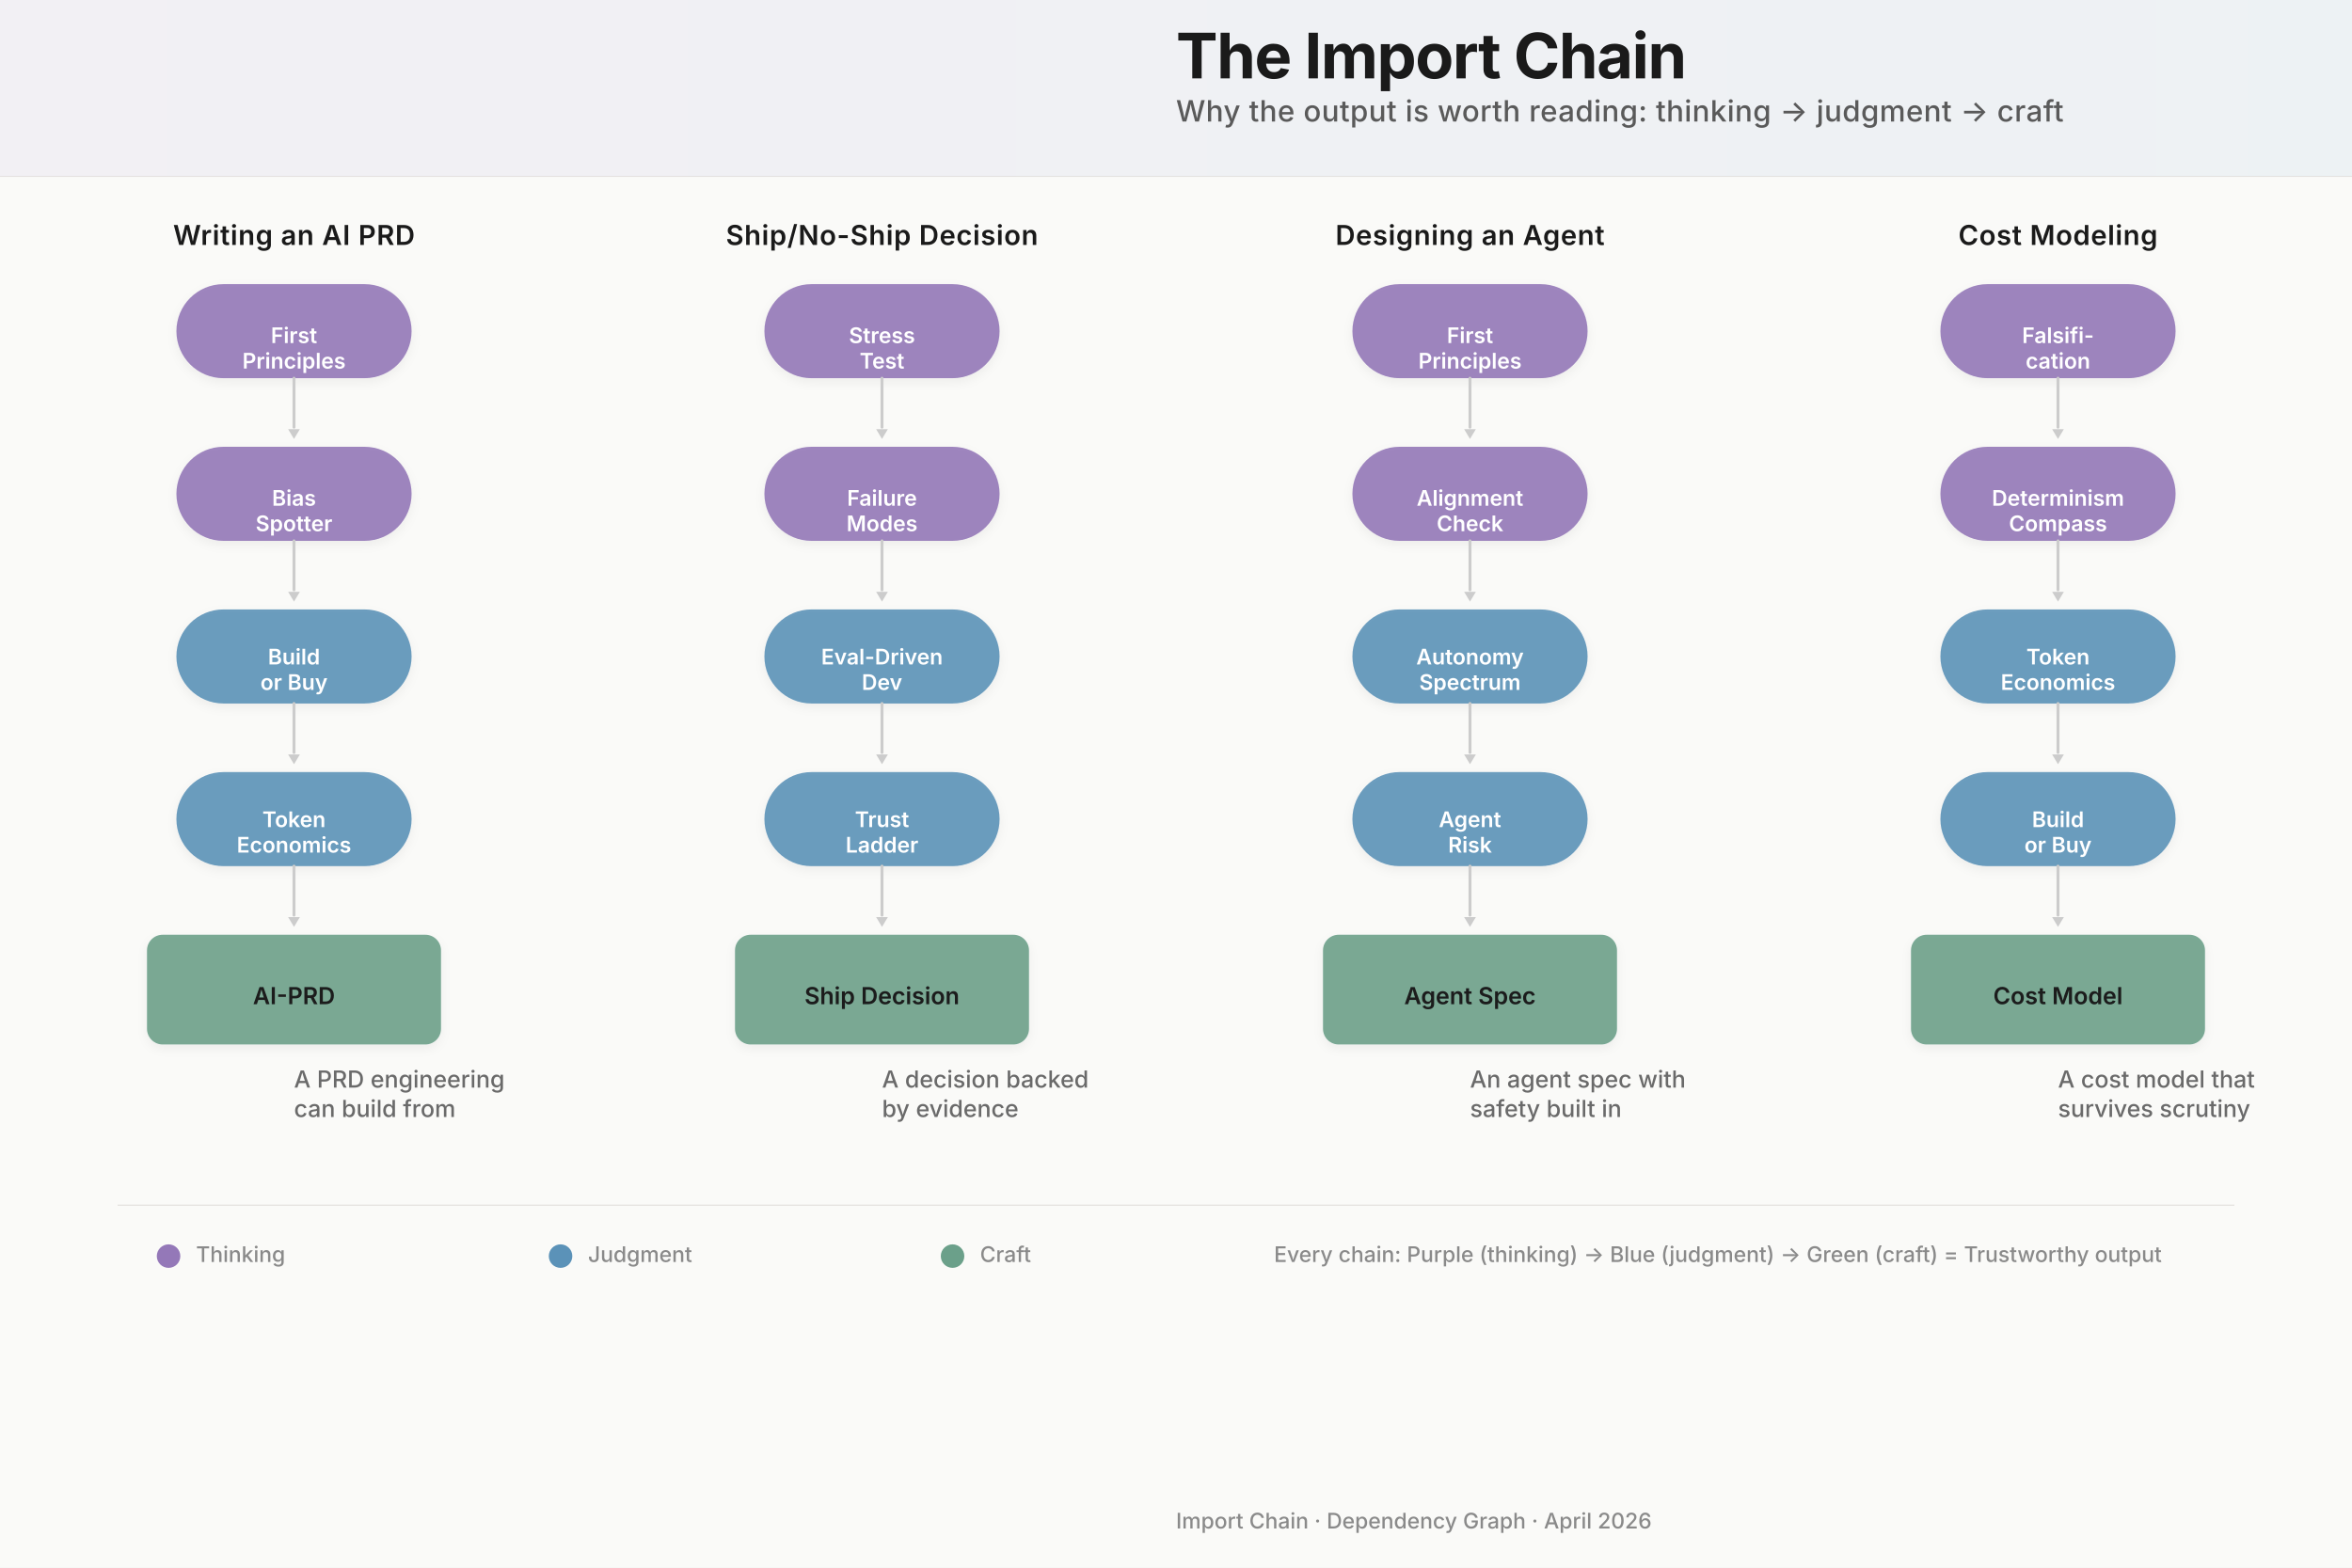
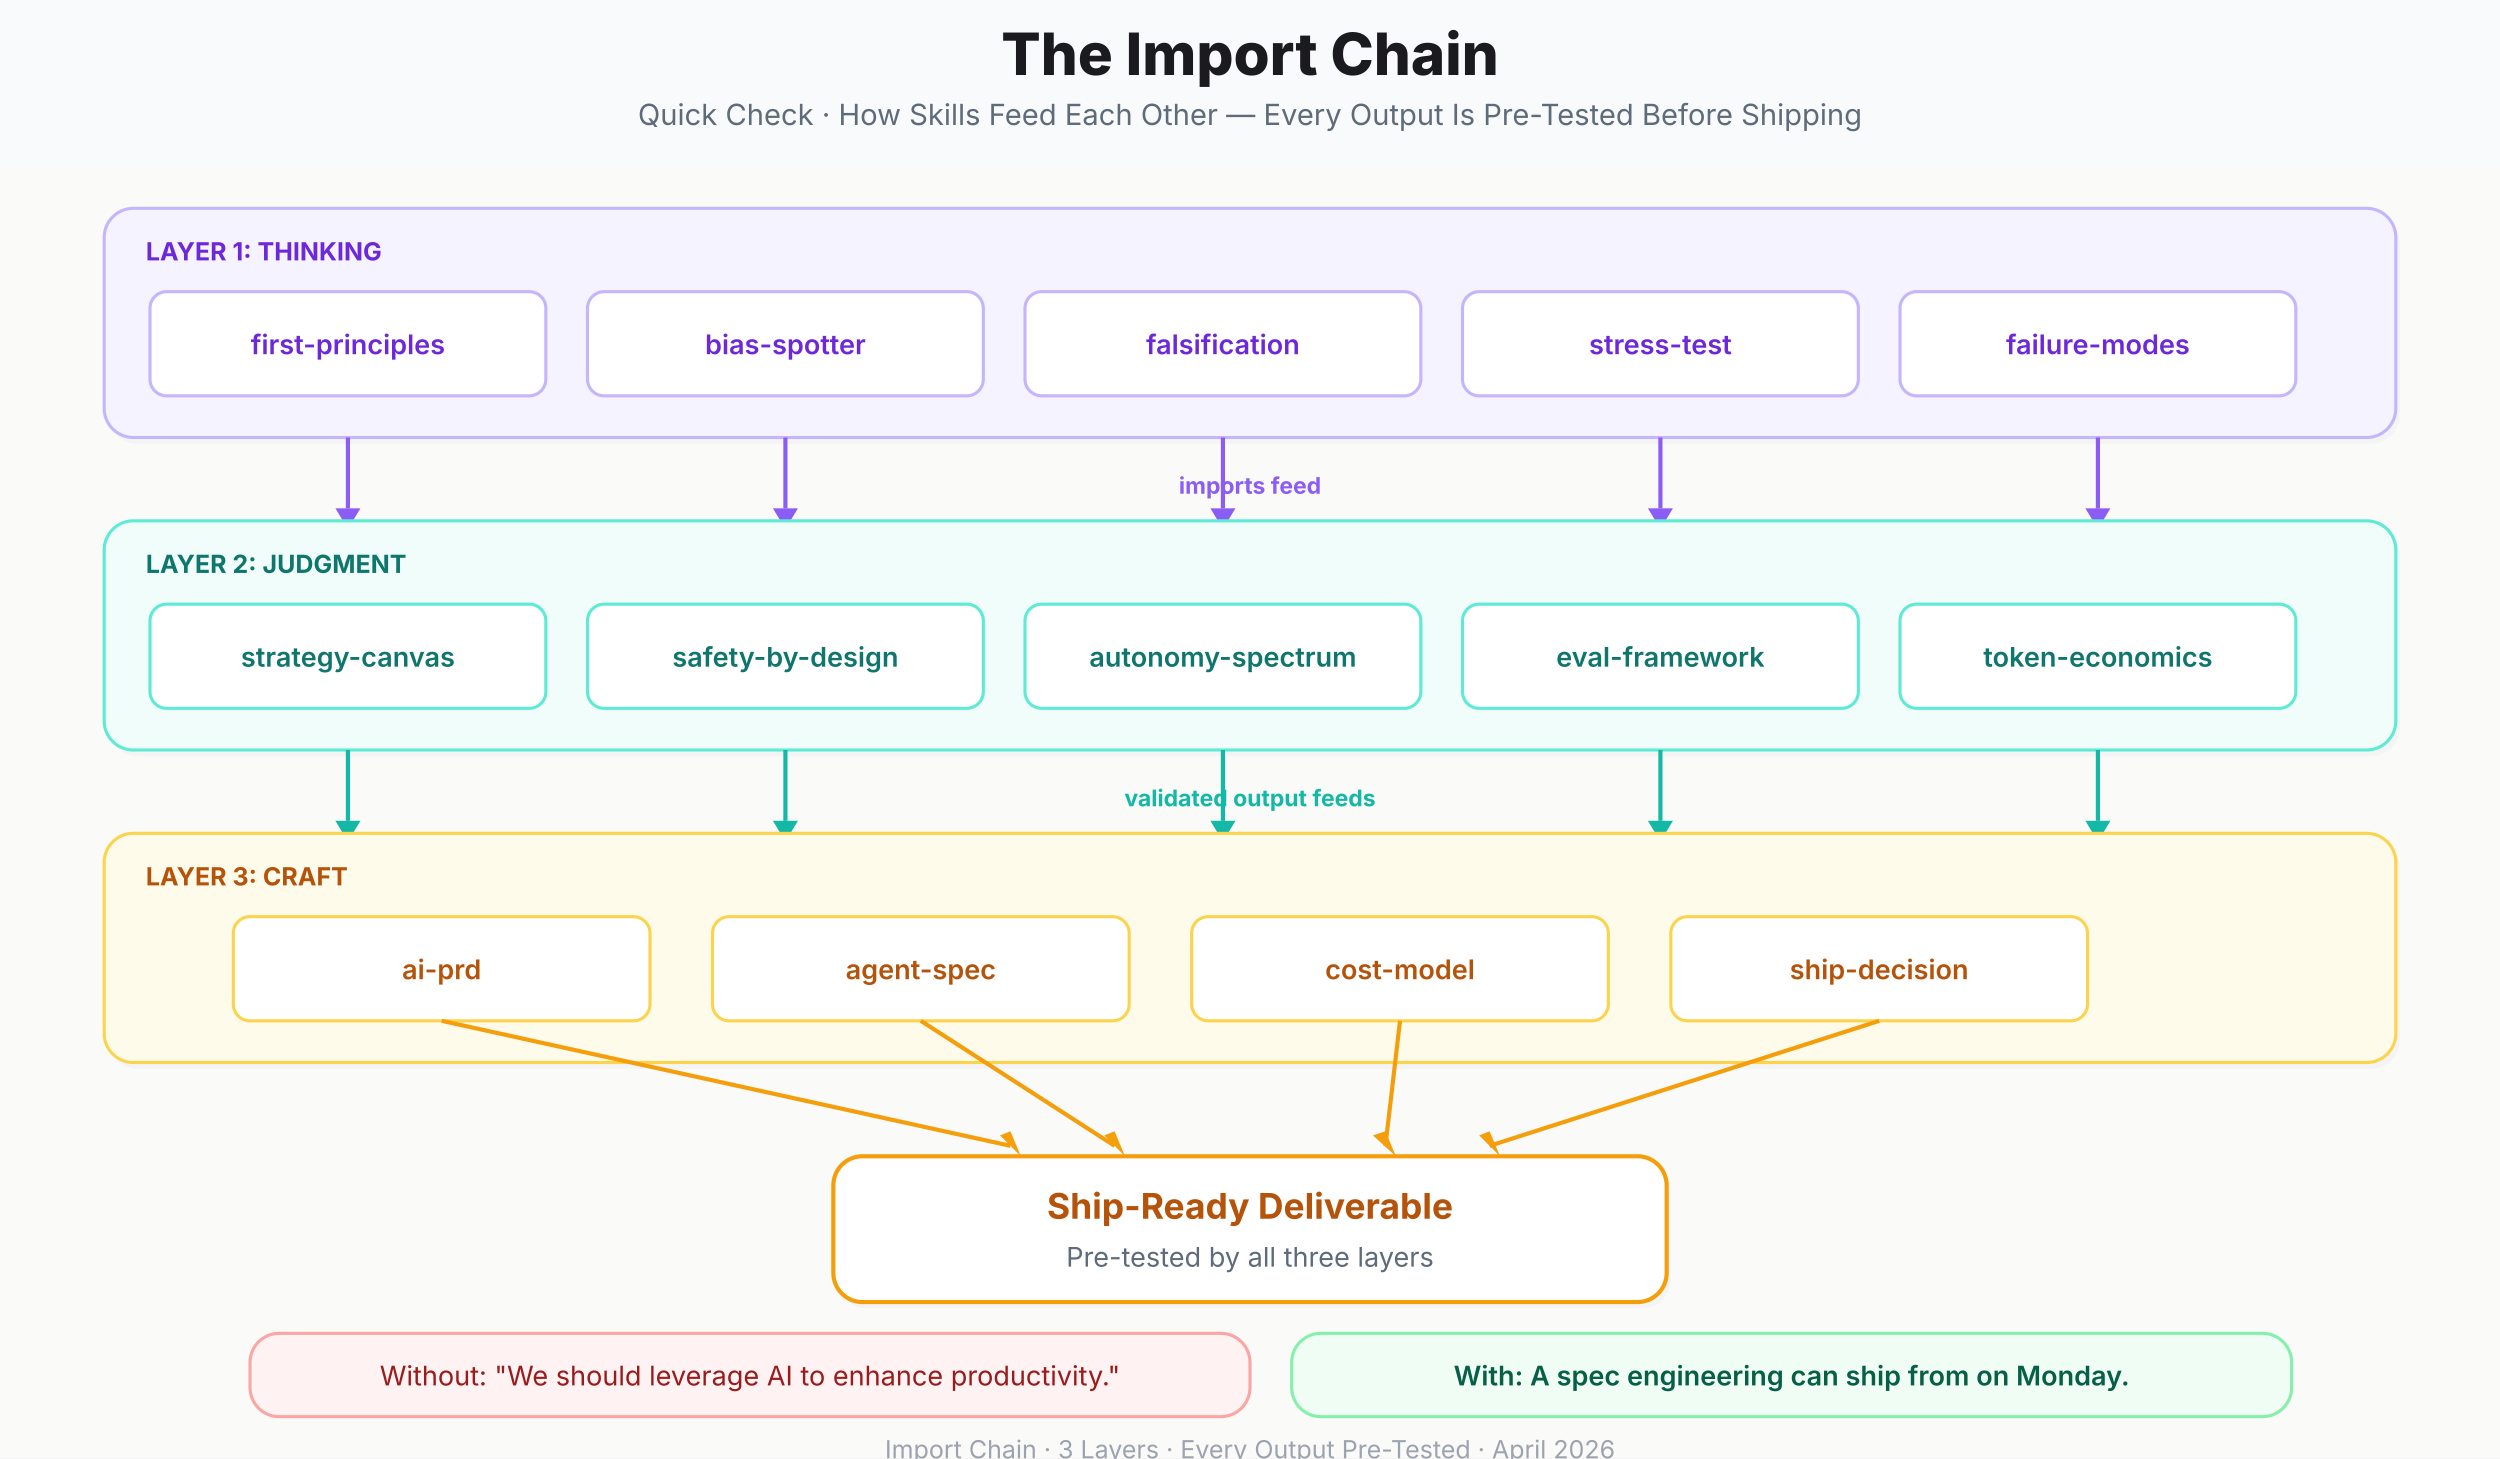
- <svg xmlns="http://www.w3.org/2000/svg" viewBox="0 0 1200 800">
-   <defs>
-     <filter id="softShadow" x="-50%" y="-50%" width="200%" height="200%">
-       <feDropShadow dx="0" dy="2" stdDeviation="2.5" flood-opacity="0.06" />
-     </filter>
-     <linearGradient id="titleGrad" x1="0%" y1="0%" x2="100%" y2="0%">
-       <stop offset="0%" style="stop-color:#9478B8;stop-opacity:0.08" />
-       <stop offset="100%" style="stop-color:#5B92B8;stop-opacity:0.08" />
-     </linearGradient>
-   </defs>
-   <rect width="1200" height="800" fill="#FAFAF8" />
-   <rect width="1200" height="90" fill="url(#titleGrad)" />
-   <line x1="0" y1="90" x2="1200" y2="90" stroke="#D4D0CC" stroke-width="0.5" opacity="0.5" />
-   <text x="600" y="40" font-family="Inter, Segoe UI, sans-serif" font-size="32" font-weight="700" fill="#1A1A1A" letter-spacing="-0.6px">The Import Chain</text>
-   <text x="600" y="62" font-family="Inter, Segoe UI, sans-serif" font-size="15" font-weight="500" fill="#5A5A5A" letter-spacing="0.2px">Why the output is worth reading: thinking → judgment → craft</text>
-   <g id="columns">
-     <g id="col1">
-       <text x="150" y="125" font-family="Inter, Segoe UI, sans-serif" font-size="14" font-weight="600" fill="#1A1A1A" text-anchor="middle" letter-spacing="0.3px">Writing an AI PRD</text>
-       <g filter="url(#softShadow)">
-         <rect x="90" y="145" width="120" height="48" rx="24" fill="#9478B8" opacity="0.9" />
-         <text x="150" y="171" font-family="Inter, Segoe UI, sans-serif" font-size="11" font-weight="600" fill="#FFFFFF" text-anchor="middle" dominant-baseline="middle">First</text>
-         <text x="150" y="184" font-family="Inter, Segoe UI, sans-serif" font-size="11" font-weight="600" fill="#FFFFFF" text-anchor="middle" dominant-baseline="middle">Principles</text>
-       </g>
-       <path d="M 150 193 L 150 218" stroke="#CCCCCC" stroke-width="1.5" fill="none" stroke-linecap="round" />
-       <polygon points="150,224 147,219 153,219" fill="#CCCCCC" />
-       <g filter="url(#softShadow)">
-         <rect x="90" y="228" width="120" height="48" rx="24" fill="#9478B8" opacity="0.9" />
-         <text x="150" y="254" font-family="Inter, Segoe UI, sans-serif" font-size="11" font-weight="600" fill="#FFFFFF" text-anchor="middle" dominant-baseline="middle">Bias</text>
-         <text x="150" y="267" font-family="Inter, Segoe UI, sans-serif" font-size="11" font-weight="600" fill="#FFFFFF" text-anchor="middle" dominant-baseline="middle">Spotter</text>
-       </g>
-       <path d="M 150 276 L 150 301" stroke="#CCCCCC" stroke-width="1.5" fill="none" stroke-linecap="round" />
-       <polygon points="150,307 147,302 153,302" fill="#CCCCCC" />
-       <g filter="url(#softShadow)">
-         <rect x="90" y="311" width="120" height="48" rx="24" fill="#5B92B8" opacity="0.9" />
-         <text x="150" y="335" font-family="Inter, Segoe UI, sans-serif" font-size="11" font-weight="600" fill="#FFFFFF" text-anchor="middle" dominant-baseline="middle">Build</text>
-         <text x="150" y="348" font-family="Inter, Segoe UI, sans-serif" font-size="11" font-weight="600" fill="#FFFFFF" text-anchor="middle" dominant-baseline="middle">or Buy</text>
-       </g>
-       <path d="M 150 359 L 150 384" stroke="#CCCCCC" stroke-width="1.5" fill="none" stroke-linecap="round" />
-       <polygon points="150,390 147,385 153,385" fill="#CCCCCC" />
-       <g filter="url(#softShadow)">
-         <rect x="90" y="394" width="120" height="48" rx="24" fill="#5B92B8" opacity="0.9" />
-         <text x="150" y="418" font-family="Inter, Segoe UI, sans-serif" font-size="11" font-weight="600" fill="#FFFFFF" text-anchor="middle" dominant-baseline="middle">Token</text>
-         <text x="150" y="431" font-family="Inter, Segoe UI, sans-serif" font-size="11" font-weight="600" fill="#FFFFFF" text-anchor="middle" dominant-baseline="middle">Economics</text>
-       </g>
-       <path d="M 150 442 L 150 467" stroke="#CCCCCC" stroke-width="1.5" fill="none" stroke-linecap="round" />
-       <polygon points="150,473 147,468 153,468" fill="#CCCCCC" />
-       <g filter="url(#softShadow)">
-         <rect x="75" y="477" width="150" height="56" rx="8" fill="#6BA08A" opacity="0.9" />
-         <text x="150" y="508" font-family="Inter, Segoe UI, sans-serif" font-size="12" font-weight="600" fill="#1A1A1A" text-anchor="middle" dominant-baseline="middle">AI-PRD</text>
-       </g>
-       <text x="150" y="555" font-family="Inter, Segoe UI, sans-serif" font-size="12" font-weight="500" fill="#6A6A6A">A PRD engineering</text>
-       <text x="150" y="570" font-family="Inter, Segoe UI, sans-serif" font-size="12" font-weight="500" fill="#6A6A6A">can build from</text>
-     </g>
-     <g id="col2">
-       <text x="450" y="125" font-family="Inter, Segoe UI, sans-serif" font-size="14" font-weight="600" fill="#1A1A1A" text-anchor="middle" letter-spacing="0.3px">Ship/No-Ship Decision</text>
-       <g filter="url(#softShadow)">
-         <rect x="390" y="145" width="120" height="48" rx="24" fill="#9478B8" opacity="0.9" />
-         <text x="450" y="171" font-family="Inter, Segoe UI, sans-serif" font-size="11" font-weight="600" fill="#FFFFFF" text-anchor="middle" dominant-baseline="middle">Stress</text>
-         <text x="450" y="184" font-family="Inter, Segoe UI, sans-serif" font-size="11" font-weight="600" fill="#FFFFFF" text-anchor="middle" dominant-baseline="middle">Test</text>
-       </g>
-       <path d="M 450 193 L 450 218" stroke="#CCCCCC" stroke-width="1.5" fill="none" stroke-linecap="round" />
-       <polygon points="450,224 447,219 453,219" fill="#CCCCCC" />
-       <g filter="url(#softShadow)">
-         <rect x="390" y="228" width="120" height="48" rx="24" fill="#9478B8" opacity="0.9" />
-         <text x="450" y="254" font-family="Inter, Segoe UI, sans-serif" font-size="11" font-weight="600" fill="#FFFFFF" text-anchor="middle" dominant-baseline="middle">Failure</text>
-         <text x="450" y="267" font-family="Inter, Segoe UI, sans-serif" font-size="11" font-weight="600" fill="#FFFFFF" text-anchor="middle" dominant-baseline="middle">Modes</text>
-       </g>
-       <path d="M 450 276 L 450 301" stroke="#CCCCCC" stroke-width="1.5" fill="none" stroke-linecap="round" />
-       <polygon points="450,307 447,302 453,302" fill="#CCCCCC" />
-       <g filter="url(#softShadow)">
-         <rect x="390" y="311" width="120" height="48" rx="24" fill="#5B92B8" opacity="0.9" />
-         <text x="450" y="335" font-family="Inter, Segoe UI, sans-serif" font-size="11" font-weight="600" fill="#FFFFFF" text-anchor="middle" dominant-baseline="middle">Eval-Driven</text>
-         <text x="450" y="348" font-family="Inter, Segoe UI, sans-serif" font-size="11" font-weight="600" fill="#FFFFFF" text-anchor="middle" dominant-baseline="middle">Dev</text>
-       </g>
-       <path d="M 450 359 L 450 384" stroke="#CCCCCC" stroke-width="1.5" fill="none" stroke-linecap="round" />
-       <polygon points="450,390 447,385 453,385" fill="#CCCCCC" />
-       <g filter="url(#softShadow)">
-         <rect x="390" y="394" width="120" height="48" rx="24" fill="#5B92B8" opacity="0.9" />
-         <text x="450" y="418" font-family="Inter, Segoe UI, sans-serif" font-size="11" font-weight="600" fill="#FFFFFF" text-anchor="middle" dominant-baseline="middle">Trust</text>
-         <text x="450" y="431" font-family="Inter, Segoe UI, sans-serif" font-size="11" font-weight="600" fill="#FFFFFF" text-anchor="middle" dominant-baseline="middle">Ladder</text>
-       </g>
-       <path d="M 450 442 L 450 467" stroke="#CCCCCC" stroke-width="1.5" fill="none" stroke-linecap="round" />
-       <polygon points="450,473 447,468 453,468" fill="#CCCCCC" />
-       <g filter="url(#softShadow)">
-         <rect x="375" y="477" width="150" height="56" rx="8" fill="#6BA08A" opacity="0.9" />
-         <text x="450" y="508" font-family="Inter, Segoe UI, sans-serif" font-size="12" font-weight="600" fill="#1A1A1A" text-anchor="middle" dominant-baseline="middle">Ship Decision</text>
-       </g>
-       <text x="450" y="555" font-family="Inter, Segoe UI, sans-serif" font-size="12" font-weight="500" fill="#6A6A6A">A decision backed</text>
-       <text x="450" y="570" font-family="Inter, Segoe UI, sans-serif" font-size="12" font-weight="500" fill="#6A6A6A">by evidence</text>
-     </g>
-     <g id="col3">
-       <text x="750" y="125" font-family="Inter, Segoe UI, sans-serif" font-size="14" font-weight="600" fill="#1A1A1A" text-anchor="middle" letter-spacing="0.3px">Designing an Agent</text>
-       <g filter="url(#softShadow)">
-         <rect x="690" y="145" width="120" height="48" rx="24" fill="#9478B8" opacity="0.9" />
-         <text x="750" y="171" font-family="Inter, Segoe UI, sans-serif" font-size="11" font-weight="600" fill="#FFFFFF" text-anchor="middle" dominant-baseline="middle">First</text>
-         <text x="750" y="184" font-family="Inter, Segoe UI, sans-serif" font-size="11" font-weight="600" fill="#FFFFFF" text-anchor="middle" dominant-baseline="middle">Principles</text>
-       </g>
-       <path d="M 750 193 L 750 218" stroke="#CCCCCC" stroke-width="1.5" fill="none" stroke-linecap="round" />
-       <polygon points="750,224 747,219 753,219" fill="#CCCCCC" />
-       <g filter="url(#softShadow)">
-         <rect x="690" y="228" width="120" height="48" rx="24" fill="#9478B8" opacity="0.9" />
-         <text x="750" y="254" font-family="Inter, Segoe UI, sans-serif" font-size="11" font-weight="600" fill="#FFFFFF" text-anchor="middle" dominant-baseline="middle">Alignment</text>
-         <text x="750" y="267" font-family="Inter, Segoe UI, sans-serif" font-size="11" font-weight="600" fill="#FFFFFF" text-anchor="middle" dominant-baseline="middle">Check</text>
-       </g>
-       <path d="M 750 276 L 750 301" stroke="#CCCCCC" stroke-width="1.5" fill="none" stroke-linecap="round" />
-       <polygon points="750,307 747,302 753,302" fill="#CCCCCC" />
-       <g filter="url(#softShadow)">
-         <rect x="690" y="311" width="120" height="48" rx="24" fill="#5B92B8" opacity="0.9" />
-         <text x="750" y="335" font-family="Inter, Segoe UI, sans-serif" font-size="11" font-weight="600" fill="#FFFFFF" text-anchor="middle" dominant-baseline="middle">Autonomy</text>
-         <text x="750" y="348" font-family="Inter, Segoe UI, sans-serif" font-size="11" font-weight="600" fill="#FFFFFF" text-anchor="middle" dominant-baseline="middle">Spectrum</text>
-       </g>
-       <path d="M 750 359 L 750 384" stroke="#CCCCCC" stroke-width="1.5" fill="none" stroke-linecap="round" />
-       <polygon points="750,390 747,385 753,385" fill="#CCCCCC" />
-       <g filter="url(#softShadow)">
-         <rect x="690" y="394" width="120" height="48" rx="24" fill="#5B92B8" opacity="0.9" />
-         <text x="750" y="418" font-family="Inter, Segoe UI, sans-serif" font-size="11" font-weight="600" fill="#FFFFFF" text-anchor="middle" dominant-baseline="middle">Agent</text>
-         <text x="750" y="431" font-family="Inter, Segoe UI, sans-serif" font-size="11" font-weight="600" fill="#FFFFFF" text-anchor="middle" dominant-baseline="middle">Risk</text>
-       </g>
-       <path d="M 750 442 L 750 467" stroke="#CCCCCC" stroke-width="1.5" fill="none" stroke-linecap="round" />
-       <polygon points="750,473 747,468 753,468" fill="#CCCCCC" />
-       <g filter="url(#softShadow)">
-         <rect x="675" y="477" width="150" height="56" rx="8" fill="#6BA08A" opacity="0.9" />
-         <text x="750" y="508" font-family="Inter, Segoe UI, sans-serif" font-size="12" font-weight="600" fill="#1A1A1A" text-anchor="middle" dominant-baseline="middle">Agent Spec</text>
-       </g>
-       <text x="750" y="555" font-family="Inter, Segoe UI, sans-serif" font-size="12" font-weight="500" fill="#6A6A6A">An agent spec with</text>
-       <text x="750" y="570" font-family="Inter, Segoe UI, sans-serif" font-size="12" font-weight="500" fill="#6A6A6A">safety built in</text>
-     </g>
-     <g id="col4">
-       <text x="1050" y="125" font-family="Inter, Segoe UI, sans-serif" font-size="14" font-weight="600" fill="#1A1A1A" text-anchor="middle" letter-spacing="0.3px">Cost Modeling</text>
-       <g filter="url(#softShadow)">
-         <rect x="990" y="145" width="120" height="48" rx="24" fill="#9478B8" opacity="0.9" />
-         <text x="1050" y="171" font-family="Inter, Segoe UI, sans-serif" font-size="11" font-weight="600" fill="#FFFFFF" text-anchor="middle" dominant-baseline="middle">Falsifi-</text>
-         <text x="1050" y="184" font-family="Inter, Segoe UI, sans-serif" font-size="11" font-weight="600" fill="#FFFFFF" text-anchor="middle" dominant-baseline="middle">cation</text>
-       </g>
-       <path d="M 1050 193 L 1050 218" stroke="#CCCCCC" stroke-width="1.5" fill="none" stroke-linecap="round" />
-       <polygon points="1050,224 1047,219 1053,219" fill="#CCCCCC" />
-       <g filter="url(#softShadow)">
-         <rect x="990" y="228" width="120" height="48" rx="24" fill="#9478B8" opacity="0.9" />
-         <text x="1050" y="254" font-family="Inter, Segoe UI, sans-serif" font-size="11" font-weight="600" fill="#FFFFFF" text-anchor="middle" dominant-baseline="middle">Determinism</text>
-         <text x="1050" y="267" font-family="Inter, Segoe UI, sans-serif" font-size="11" font-weight="600" fill="#FFFFFF" text-anchor="middle" dominant-baseline="middle">Compass</text>
-       </g>
-       <path d="M 1050 276 L 1050 301" stroke="#CCCCCC" stroke-width="1.5" fill="none" stroke-linecap="round" />
-       <polygon points="1050,307 1047,302 1053,302" fill="#CCCCCC" />
-       <g filter="url(#softShadow)">
-         <rect x="990" y="311" width="120" height="48" rx="24" fill="#5B92B8" opacity="0.9" />
-         <text x="1050" y="335" font-family="Inter, Segoe UI, sans-serif" font-size="11" font-weight="600" fill="#FFFFFF" text-anchor="middle" dominant-baseline="middle">Token</text>
-         <text x="1050" y="348" font-family="Inter, Segoe UI, sans-serif" font-size="11" font-weight="600" fill="#FFFFFF" text-anchor="middle" dominant-baseline="middle">Economics</text>
-       </g>
-       <path d="M 1050 359 L 1050 384" stroke="#CCCCCC" stroke-width="1.5" fill="none" stroke-linecap="round" />
-       <polygon points="1050,390 1047,385 1053,385" fill="#CCCCCC" />
-       <g filter="url(#softShadow)">
-         <rect x="990" y="394" width="120" height="48" rx="24" fill="#5B92B8" opacity="0.9" />
-         <text x="1050" y="418" font-family="Inter, Segoe UI, sans-serif" font-size="11" font-weight="600" fill="#FFFFFF" text-anchor="middle" dominant-baseline="middle">Build</text>
-         <text x="1050" y="431" font-family="Inter, Segoe UI, sans-serif" font-size="11" font-weight="600" fill="#FFFFFF" text-anchor="middle" dominant-baseline="middle">or Buy</text>
-       </g>
-       <path d="M 1050 442 L 1050 467" stroke="#CCCCCC" stroke-width="1.5" fill="none" stroke-linecap="round" />
-       <polygon points="1050,473 1047,468 1053,468" fill="#CCCCCC" />
-       <g filter="url(#softShadow)">
-         <rect x="975" y="477" width="150" height="56" rx="8" fill="#6BA08A" opacity="0.9" />
-         <text x="1050" y="508" font-family="Inter, Segoe UI, sans-serif" font-size="12" font-weight="600" fill="#1A1A1A" text-anchor="middle" dominant-baseline="middle">Cost Model</text>
-       </g>
-       <text x="1050" y="555" font-family="Inter, Segoe UI, sans-serif" font-size="12" font-weight="500" fill="#6A6A6A">A cost model that</text>
-       <text x="1050" y="570" font-family="Inter, Segoe UI, sans-serif" font-size="12" font-weight="500" fill="#6A6A6A">survives scrutiny</text>
-     </g>
-   </g>
-   <g id="legend">
-     <line x1="60" y1="615" x2="1140" y2="615" stroke="#E0DCDA" stroke-width="0.5" />
-     <g>
-       <rect x="80" y="635" width="12" height="12" rx="6" fill="#9478B8" />
-       <text x="100" y="644" font-family="Inter, Segoe UI, sans-serif" font-size="11" font-weight="500" fill="#8A8A8A" text-anchor="start">Thinking</text>
-       <rect x="280" y="635" width="12" height="12" rx="6" fill="#5B92B8" />
-       <text x="300" y="644" font-family="Inter, Segoe UI, sans-serif" font-size="11" font-weight="500" fill="#8A8A8A" text-anchor="start">Judgment</text>
-       <rect x="480" y="635" width="12" height="12" rx="6" fill="#6BA08A" />
-       <text x="500" y="644" font-family="Inter, Segoe UI, sans-serif" font-size="11" font-weight="500" fill="#8A8A8A" text-anchor="start">Craft</text>
-       <text x="650" y="644" font-family="Inter, Segoe UI, sans-serif" font-size="11" font-weight="500" fill="#8A8A8A">Every chain: Purple (thinking) → Blue (judgment) → Green (craft) = Trustworthy output</text>
-     </g>
-   </g>
-   <text x="600" y="780" font-family="Inter, Segoe UI, sans-serif" font-size="11" font-weight="500" fill="#8A8A8A">Import Chain · Dependency Graph · April 2026</text>
+ <svg xmlns="http://www.w3.org/2000/svg" viewBox="0 0 1200 700" width="1200" height="700">
+   <rect width="1200" height="700" fill="#FAFAF8" />
+   <rect x="0" y="0" width="1200" height="80" fill="#F9FAFB" />
+   <text x="600" y="36" text-anchor="middle" font-family="Inter, Segoe UI, sans-serif" font-size="28" font-weight="800" fill="#1B1B1F">The Import Chain</text>
+   <text x="600" y="60" text-anchor="middle" font-family="Inter, Segoe UI, sans-serif" font-size="14" fill="#5F6B7A">Quick Check · How Skills Feed Each Other — Every Output Is Pre-Tested Before Shipping</text>
+   <rect x="52" y="103" width="1100" height="110" rx="14" fill="#E5E7EB" opacity="0.3" />
+   <rect x="50" y="100" width="1100" height="110" rx="14" fill="#F5F3FF" stroke="#C4B5FD" stroke-width="1.5" />
+   <text x="70" y="125" font-family="Inter, Segoe UI, sans-serif" font-size="12" font-weight="700" fill="#6D28D9">LAYER 1: THINKING</text>
+   <rect x="72" y="140" width="190" height="50" rx="8" fill="#FFFFFF" stroke="#C4B5FD" stroke-width="1.5" />
+   <text x="167" y="170" text-anchor="middle" font-family="Inter, Segoe UI, sans-serif" font-size="13" font-weight="600" fill="#6D28D9">first-principles</text>
+   <rect x="282" y="140" width="190" height="50" rx="8" fill="#FFFFFF" stroke="#C4B5FD" stroke-width="1.5" />
+   <text x="377" y="170" text-anchor="middle" font-family="Inter, Segoe UI, sans-serif" font-size="13" font-weight="600" fill="#6D28D9">bias-spotter</text>
+   <rect x="492" y="140" width="190" height="50" rx="8" fill="#FFFFFF" stroke="#C4B5FD" stroke-width="1.5" />
+   <text x="587" y="170" text-anchor="middle" font-family="Inter, Segoe UI, sans-serif" font-size="13" font-weight="600" fill="#6D28D9">falsification</text>
+   <rect x="702" y="140" width="190" height="50" rx="8" fill="#FFFFFF" stroke="#C4B5FD" stroke-width="1.5" />
+   <text x="797" y="170" text-anchor="middle" font-family="Inter, Segoe UI, sans-serif" font-size="13" font-weight="600" fill="#6D28D9">stress-test</text>
+   <rect x="912" y="140" width="190" height="50" rx="8" fill="#FFFFFF" stroke="#C4B5FD" stroke-width="1.5" />
+   <text x="1007" y="170" text-anchor="middle" font-family="Inter, Segoe UI, sans-serif" font-size="13" font-weight="600" fill="#6D28D9">failure-modes</text>
+   <line x1="167" y1="210" x2="167" y2="244" stroke="#8B5CF6" stroke-width="2" />
+   <polygon points="161,244 167,254 173,244" fill="#8B5CF6" />
+   <line x1="377" y1="210" x2="377" y2="244" stroke="#8B5CF6" stroke-width="2" />
+   <polygon points="371,244 377,254 383,244" fill="#8B5CF6" />
+   <line x1="587" y1="210" x2="587" y2="244" stroke="#8B5CF6" stroke-width="2" />
+   <polygon points="581,244 587,254 593,244" fill="#8B5CF6" />
+   <line x1="797" y1="210" x2="797" y2="244" stroke="#8B5CF6" stroke-width="2" />
+   <polygon points="791,244 797,254 803,244" fill="#8B5CF6" />
+   <line x1="1007" y1="210" x2="1007" y2="244" stroke="#8B5CF6" stroke-width="2" />
+   <polygon points="1001,244 1007,254 1013,244" fill="#8B5CF6" />
+   <text x="600" y="237" text-anchor="middle" font-family="Inter, Segoe UI, sans-serif" font-size="11" font-weight="700" fill="#8B5CF6">imports feed</text>
+   <rect x="52" y="253" width="1100" height="110" rx="14" fill="#E5E7EB" opacity="0.3" />
+   <rect x="50" y="250" width="1100" height="110" rx="14" fill="#F0FDFA" stroke="#5EEAD4" stroke-width="1.5" />
+   <text x="70" y="275" font-family="Inter, Segoe UI, sans-serif" font-size="12" font-weight="700" fill="#0F766E">LAYER 2: JUDGMENT</text>
+   <rect x="72" y="290" width="190" height="50" rx="8" fill="#FFFFFF" stroke="#5EEAD4" stroke-width="1.5" />
+   <text x="167" y="320" text-anchor="middle" font-family="Inter, Segoe UI, sans-serif" font-size="13" font-weight="600" fill="#0F766E">strategy-canvas</text>
+   <rect x="282" y="290" width="190" height="50" rx="8" fill="#FFFFFF" stroke="#5EEAD4" stroke-width="1.5" />
+   <text x="377" y="320" text-anchor="middle" font-family="Inter, Segoe UI, sans-serif" font-size="13" font-weight="600" fill="#0F766E">safety-by-design</text>
+   <rect x="492" y="290" width="190" height="50" rx="8" fill="#FFFFFF" stroke="#5EEAD4" stroke-width="1.5" />
+   <text x="587" y="320" text-anchor="middle" font-family="Inter, Segoe UI, sans-serif" font-size="13" font-weight="600" fill="#0F766E">autonomy-spectrum</text>
+   <rect x="702" y="290" width="190" height="50" rx="8" fill="#FFFFFF" stroke="#5EEAD4" stroke-width="1.5" />
+   <text x="797" y="320" text-anchor="middle" font-family="Inter, Segoe UI, sans-serif" font-size="13" font-weight="600" fill="#0F766E">eval-framework</text>
+   <rect x="912" y="290" width="190" height="50" rx="8" fill="#FFFFFF" stroke="#5EEAD4" stroke-width="1.5" />
+   <text x="1007" y="320" text-anchor="middle" font-family="Inter, Segoe UI, sans-serif" font-size="13" font-weight="600" fill="#0F766E">token-economics</text>
+   <line x1="167" y1="360" x2="167" y2="394" stroke="#14B8A6" stroke-width="2" />
+   <polygon points="161,394 167,404 173,394" fill="#14B8A6" />
+   <line x1="377" y1="360" x2="377" y2="394" stroke="#14B8A6" stroke-width="2" />
+   <polygon points="371,394 377,404 383,394" fill="#14B8A6" />
+   <line x1="587" y1="360" x2="587" y2="394" stroke="#14B8A6" stroke-width="2" />
+   <polygon points="581,394 587,404 593,394" fill="#14B8A6" />
+   <line x1="797" y1="360" x2="797" y2="394" stroke="#14B8A6" stroke-width="2" />
+   <polygon points="791,394 797,404 803,394" fill="#14B8A6" />
+   <line x1="1007" y1="360" x2="1007" y2="394" stroke="#14B8A6" stroke-width="2" />
+   <polygon points="1001,394 1007,404 1013,394" fill="#14B8A6" />
+   <text x="600" y="387" text-anchor="middle" font-family="Inter, Segoe UI, sans-serif" font-size="11" font-weight="700" fill="#14B8A6">validated output feeds</text>
+   <rect x="52" y="403" width="1100" height="110" rx="14" fill="#E5E7EB" opacity="0.3" />
+   <rect x="50" y="400" width="1100" height="110" rx="14" fill="#FFFBEB" stroke="#FCD34D" stroke-width="1.5" />
+   <text x="70" y="425" font-family="Inter, Segoe UI, sans-serif" font-size="12" font-weight="700" fill="#B45309">LAYER 3: CRAFT</text>
+   <rect x="112" y="440" width="200" height="50" rx="8" fill="#FFFFFF" stroke="#FCD34D" stroke-width="1.5" />
+   <text x="212" y="470" text-anchor="middle" font-family="Inter, Segoe UI, sans-serif" font-size="13" font-weight="600" fill="#B45309">ai-prd</text>
+   <rect x="342" y="440" width="200" height="50" rx="8" fill="#FFFFFF" stroke="#FCD34D" stroke-width="1.5" />
+   <text x="442" y="470" text-anchor="middle" font-family="Inter, Segoe UI, sans-serif" font-size="13" font-weight="600" fill="#B45309">agent-spec</text>
+   <rect x="572" y="440" width="200" height="50" rx="8" fill="#FFFFFF" stroke="#FCD34D" stroke-width="1.5" />
+   <text x="672" y="470" text-anchor="middle" font-family="Inter, Segoe UI, sans-serif" font-size="13" font-weight="600" fill="#B45309">cost-model</text>
+   <rect x="802" y="440" width="200" height="50" rx="8" fill="#FFFFFF" stroke="#FCD34D" stroke-width="1.5" />
+   <text x="902" y="470" text-anchor="middle" font-family="Inter, Segoe UI, sans-serif" font-size="13" font-weight="600" fill="#B45309">ship-decision</text>
+   <line x1="212" y1="490" x2="485" y2="550" stroke="#F59E0B" stroke-width="2" />
+   <polygon points="480,545 490,555 485,543" fill="#F59E0B" />
+   <line x1="442" y1="490" x2="535" y2="550" stroke="#F59E0B" stroke-width="2" />
+   <polygon points="530,545 540,555 535,543" fill="#F59E0B" />
+   <line x1="672" y1="490" x2="665" y2="550" stroke="#F59E0B" stroke-width="2" />
+   <polygon points="659,545 670,555 665,543" fill="#F59E0B" />
+   <line x1="902" y1="490" x2="715" y2="550" stroke="#F59E0B" stroke-width="2" />
+   <polygon points="710,545 720,555 715,543" fill="#F59E0B" />
+   <rect x="402" y="558" width="400" height="70" rx="14" fill="#E5E7EB" opacity="0.3" />
+   <rect x="400" y="555" width="400" height="70" rx="14" fill="#FFFFFF" stroke="#F59E0B" stroke-width="2" />
+   <text x="600" y="585" text-anchor="middle" font-family="Inter, Segoe UI, sans-serif" font-size="17" font-weight="700" fill="#B45309">Ship-Ready Deliverable</text>
+   <text x="600" y="608" text-anchor="middle" font-family="Inter, Segoe UI, sans-serif" font-size="13" fill="#5F6B7A">Pre-tested by all three layers</text>
+   <rect x="120" y="640" width="480" height="40" rx="14" fill="#FEF2F2" stroke="#FCA5A5" stroke-width="1.5" />
+   <text x="360" y="665" text-anchor="middle" font-family="Inter, Segoe UI, sans-serif" font-size="13" fill="#991B1B">Without: "We should leverage AI to enhance productivity."</text>
+   <rect x="620" y="640" width="480" height="40" rx="14" fill="#F0FDF4" stroke="#86EFAC" stroke-width="1.5" />
+   <text x="860" y="665" text-anchor="middle" font-family="Inter, Segoe UI, sans-serif" font-size="13" font-weight="600" fill="#065F46">With: A spec engineering can ship from on Monday.</text>
+   <text x="600" y="700" text-anchor="middle" font-family="Inter, Segoe UI, sans-serif" font-size="12" fill="#9CA3AF">Import Chain · 3 Layers · Every Output Pre-Tested · April 2026</text>
</svg>
